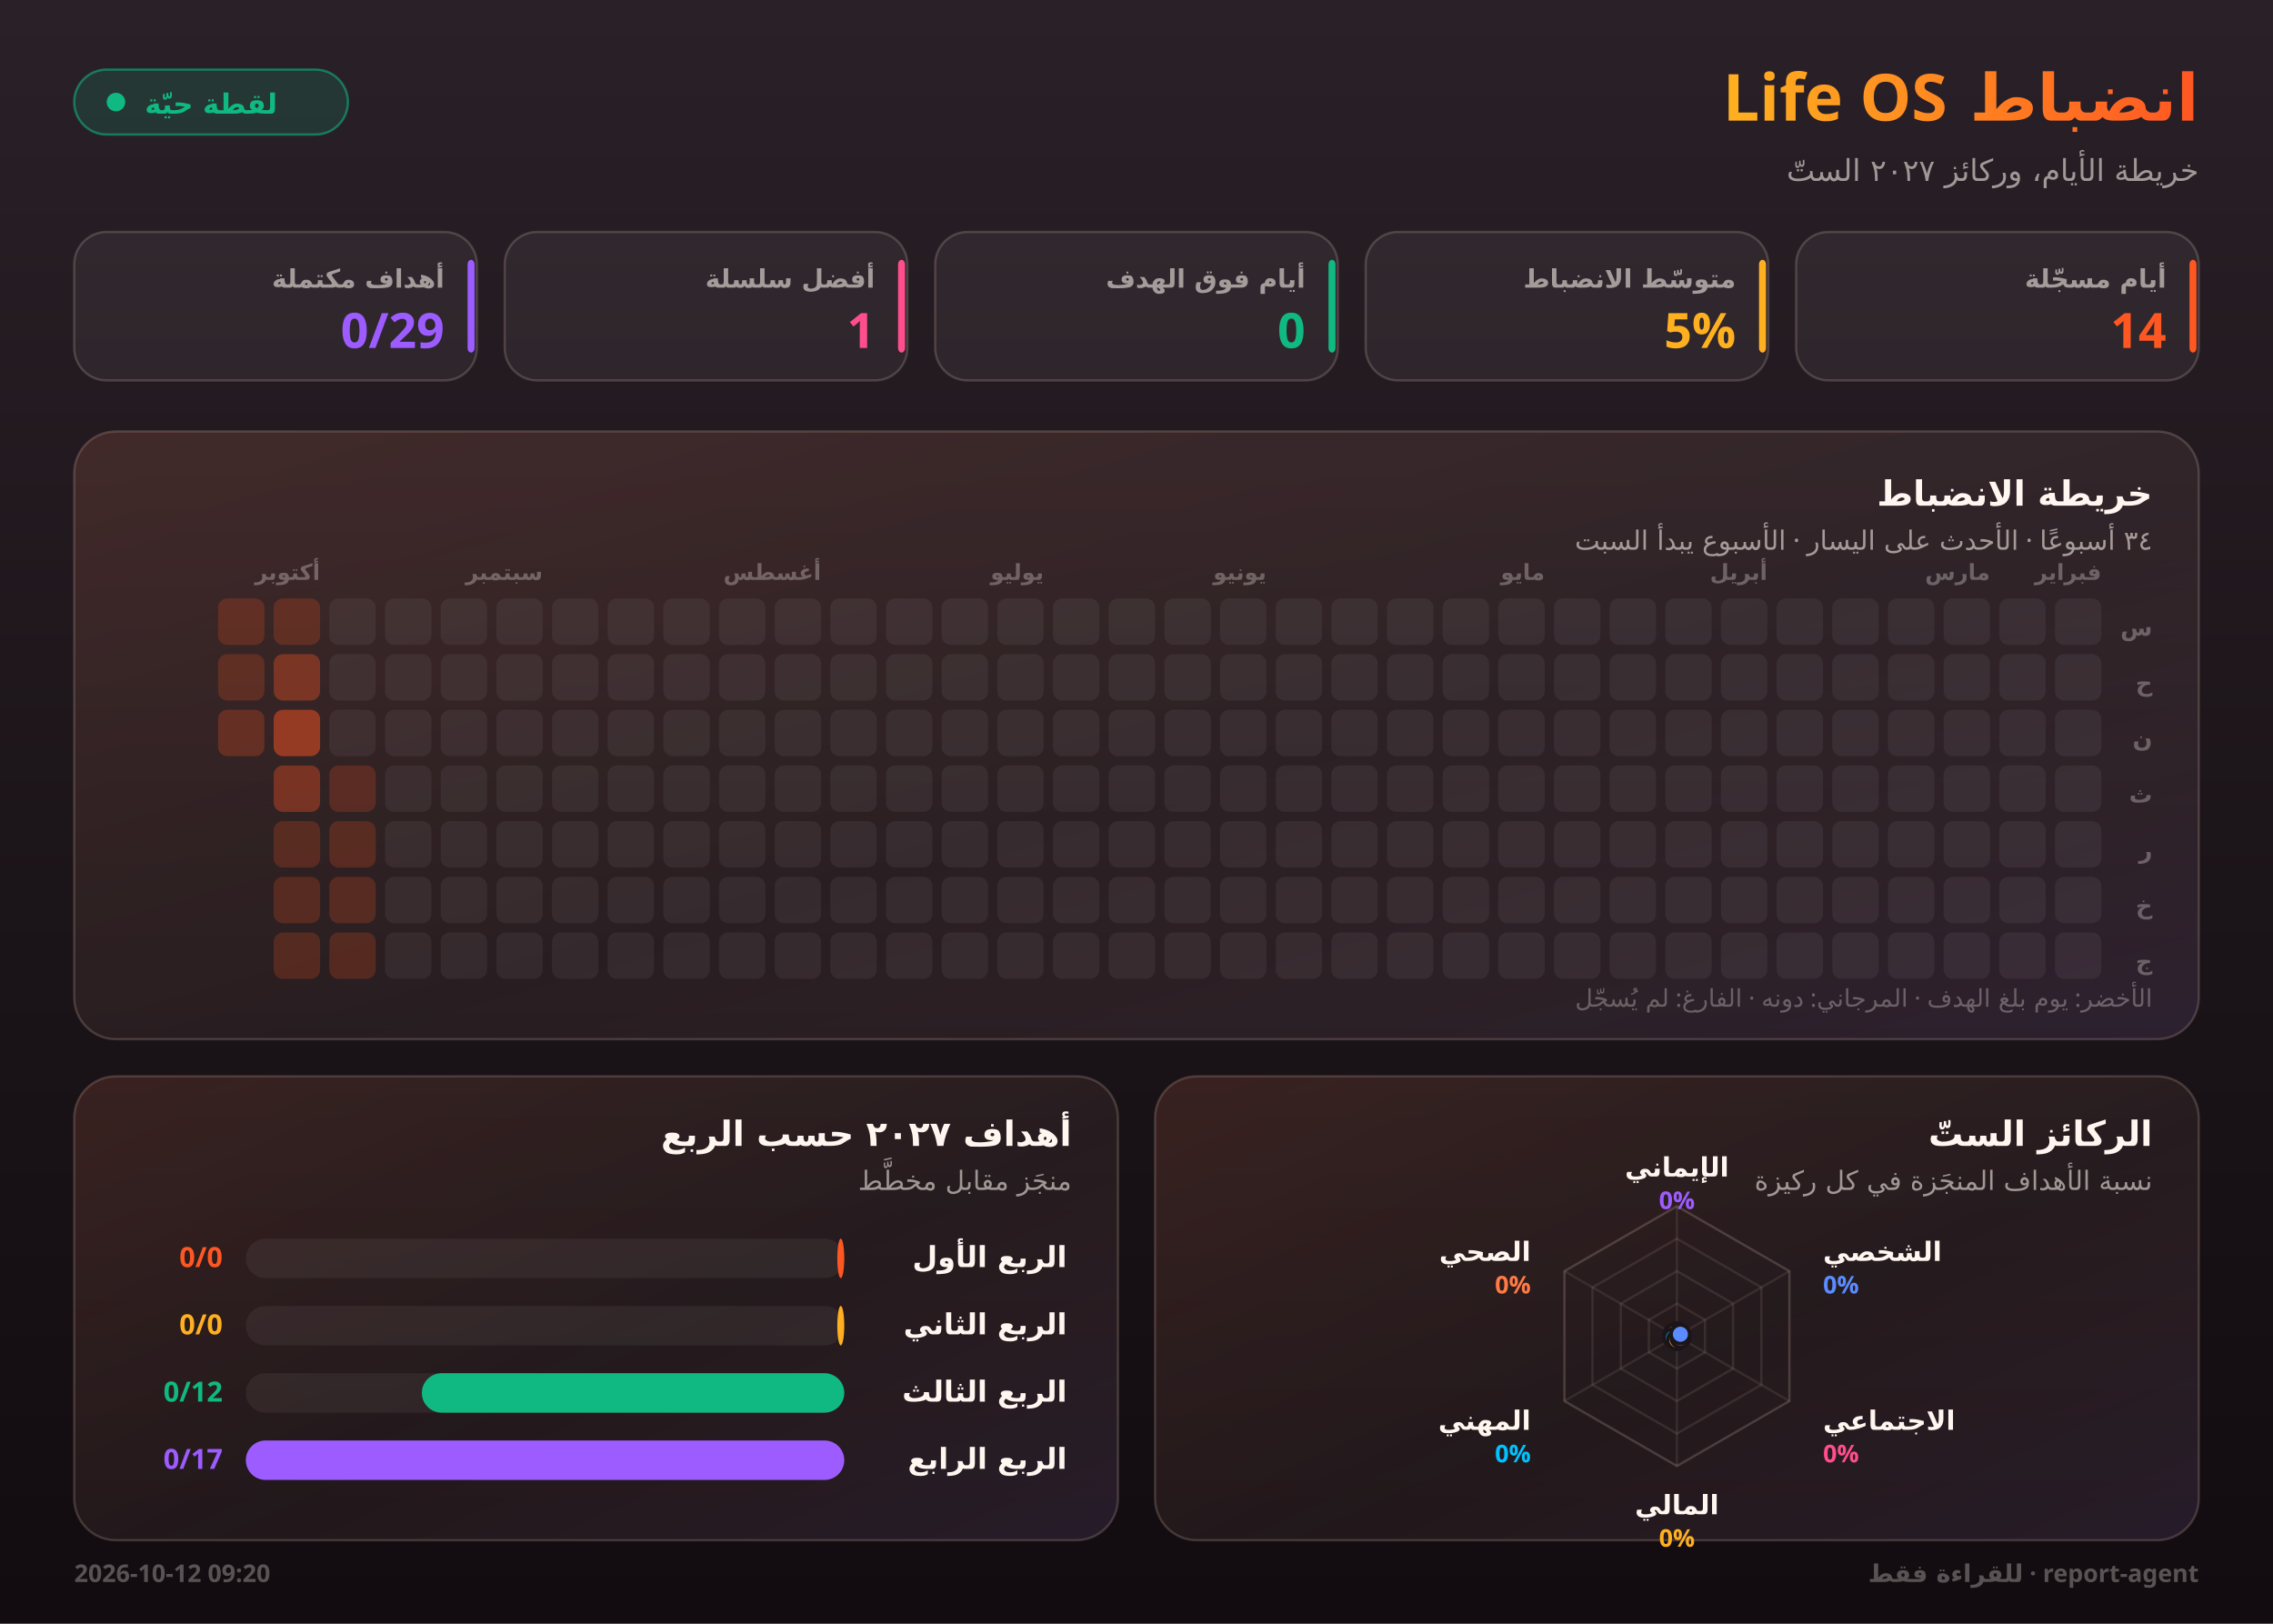
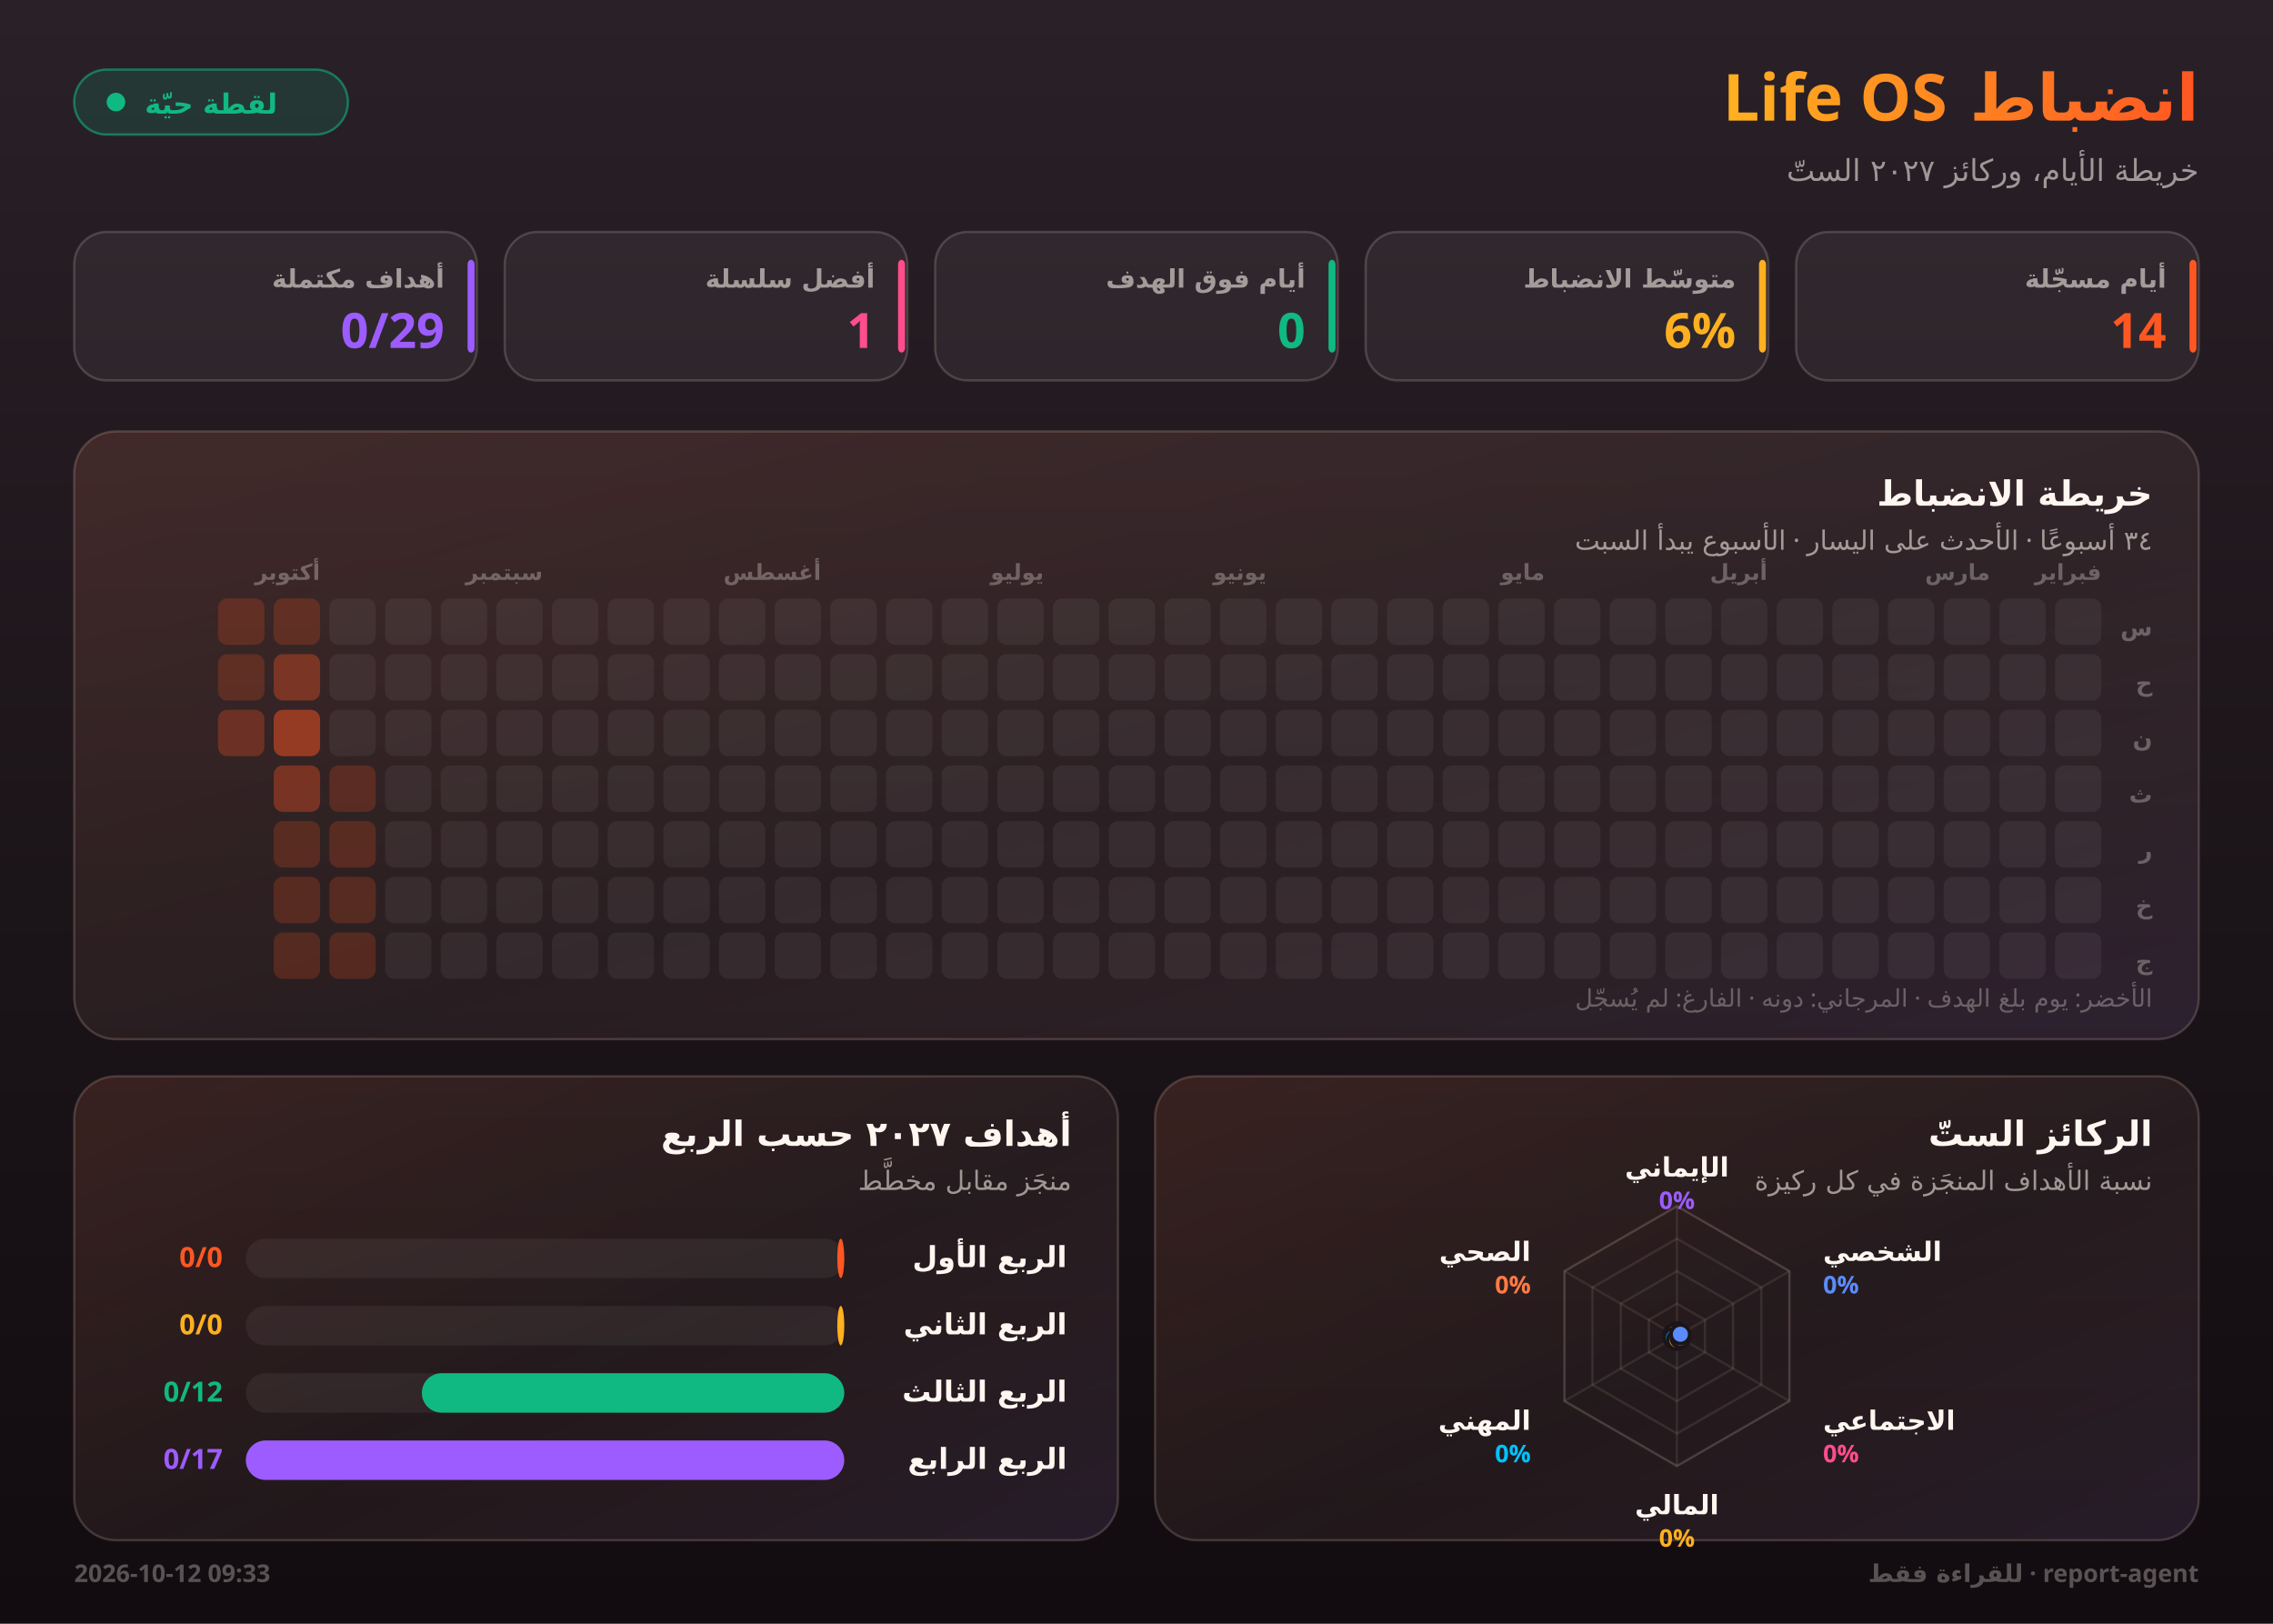
<svg xmlns="http://www.w3.org/2000/svg" width="980" height="700" viewBox="0 0 980 700" font-family="Tajawal, Cairo, 'Segoe UI', system-ui, sans-serif">
  <defs>
    <linearGradient id="sky" x1="0" y1="0" x2="0" y2="1">
      <stop offset="0%" stop-color="#2A2028" />
      <stop offset="55%" stop-color="#1B1418" />
      <stop offset="100%" stop-color="#120C10" />
    </linearGradient>
    <linearGradient id="sheen" x1="0" y1="0" x2="1" y2="1">
      <stop offset="0%" stop-color="#FF5722" stop-opacity="0.10" />
      <stop offset="55%" stop-color="#FF5722" stop-opacity="0.02" />
      <stop offset="100%" stop-color="#9D5CFF" stop-opacity="0.07" />
    </linearGradient>
    <linearGradient id="title" x1="1" y1="0" x2="0" y2="0">
      <stop offset="0%" stop-color="#FF5722" />
      <stop offset="100%" stop-color="#FFB020" />
    </linearGradient>
  </defs>
  <rect width="980" height="700" fill="url(#sky)" />
  <text x="948" y="52" fill="url(#title)" font-size="28" font-weight="800" text-anchor="start" style="direction:rtl;unicode-bidi:isolate">انضباط Life OS</text>
  <text x="948" y="78" fill="rgba(255,246,240,0.56)" font-size="13" font-weight="500" text-anchor="start" style="direction:rtl;unicode-bidi:isolate">خريطة الأيام، وركائز ٢٠٢٧ الستّ</text>
  <rect x="32" y="30" width="118" height="28" rx="14" fill="#10B981" fill-opacity="0.16" stroke="#10B981" stroke-opacity="0.55" />
  <circle cx="50" cy="44" r="4" fill="#10B981" />
  <text x="91" y="49" fill="#10B981" font-size="12" font-weight="700" text-anchor="middle" style="direction:rtl;unicode-bidi:isolate">لقطة حيّة</text>
  <rect x="774.4" y="100" width="173.6" height="64" rx="14" fill="rgba(255,255,255,0.05)" stroke="rgba(255,225,210,0.18)" />
  <rect x="944" y="112" width="3" height="40" rx="2" fill="#FF5722" />
  <text x="934" y="124" fill="rgba(255,246,240,0.56)" font-size="11" font-weight="600" text-anchor="start" style="direction:rtl;unicode-bidi:isolate">أيام مسجّلة</text>
  <text x="934" y="150" fill="#FF5722" font-size="21" font-weight="800" text-anchor="end" style="direction:ltr;unicode-bidi:isolate">14</text>
  <rect x="588.8" y="100" width="173.6" height="64" rx="14" fill="rgba(255,255,255,0.05)" stroke="rgba(255,225,210,0.18)" />
  <rect x="758.4" y="112" width="3" height="40" rx="2" fill="#FFB020" />
  <text x="748.4" y="124" fill="rgba(255,246,240,0.56)" font-size="11" font-weight="600" text-anchor="start" style="direction:rtl;unicode-bidi:isolate">متوسّط الانضباط</text>
-   <text x="748.4" y="150" fill="#FFB020" font-size="21" font-weight="800" text-anchor="end" style="direction:ltr;unicode-bidi:isolate">5%</text>
+   <text x="748.4" y="150" fill="#FFB020" font-size="21" font-weight="800" text-anchor="end" style="direction:ltr;unicode-bidi:isolate">6%</text>
  <rect x="403.2" y="100" width="173.6" height="64" rx="14" fill="rgba(255,255,255,0.05)" stroke="rgba(255,225,210,0.18)" />
  <rect x="572.8" y="112" width="3" height="40" rx="2" fill="#10B981" />
  <text x="562.8" y="124" fill="rgba(255,246,240,0.56)" font-size="11" font-weight="600" text-anchor="start" style="direction:rtl;unicode-bidi:isolate">أيام فوق الهدف</text>
  <text x="562.8" y="150" fill="#10B981" font-size="21" font-weight="800" text-anchor="end" style="direction:ltr;unicode-bidi:isolate">0</text>
  <rect x="217.6" y="100" width="173.6" height="64" rx="14" fill="rgba(255,255,255,0.05)" stroke="rgba(255,225,210,0.18)" />
  <rect x="387.2" y="112" width="3" height="40" rx="2" fill="#FF4D8D" />
  <text x="377.2" y="124" fill="rgba(255,246,240,0.56)" font-size="11" font-weight="600" text-anchor="start" style="direction:rtl;unicode-bidi:isolate">أفضل سلسلة</text>
  <text x="377.2" y="150" fill="#FF4D8D" font-size="21" font-weight="800" text-anchor="end" style="direction:ltr;unicode-bidi:isolate">1</text>
  <rect x="32" y="100" width="173.6" height="64" rx="14" fill="rgba(255,255,255,0.05)" stroke="rgba(255,225,210,0.18)" />
  <rect x="201.6" y="112" width="3" height="40" rx="2" fill="#9D5CFF" />
  <text x="191.6" y="124" fill="rgba(255,246,240,0.56)" font-size="11" font-weight="600" text-anchor="start" style="direction:rtl;unicode-bidi:isolate">أهداف مكتملة</text>
  <text x="191.6" y="150" fill="#9D5CFF" font-size="21" font-weight="800" text-anchor="end" style="direction:ltr;unicode-bidi:isolate">0/29</text>
  <g>
    <rect x="32" y="186" width="916" height="262" rx="18" fill="rgba(255,255,255,0.045)" stroke="rgba(255,225,210,0.18)" />
    <rect x="32" y="186" width="916" height="262" rx="18" fill="url(#sheen)" />
  </g>
  <text x="928" y="218" fill="#FFF6F0" font-size="15" font-weight="700" text-anchor="start" style="direction:rtl;unicode-bidi:isolate">خريطة الانضباط</text>
  <text x="928" y="237" fill="rgba(255,246,240,0.56)" font-size="11.5" font-weight="500" text-anchor="start" style="direction:rtl;unicode-bidi:isolate">٣٤ أسبوعًا · الأحدث على اليسار · الأسبوع يبدأ السبت</text>
  <text x="928" y="274" fill="rgba(255,246,240,0.30)" font-size="10" font-weight="600" text-anchor="start" style="direction:rtl;unicode-bidi:isolate">س</text>
  <text x="928" y="298" fill="rgba(255,246,240,0.30)" font-size="10" font-weight="600" text-anchor="start" style="direction:rtl;unicode-bidi:isolate">ح</text>
  <text x="928" y="322" fill="rgba(255,246,240,0.30)" font-size="10" font-weight="600" text-anchor="start" style="direction:rtl;unicode-bidi:isolate">ن</text>
  <text x="928" y="346" fill="rgba(255,246,240,0.30)" font-size="10" font-weight="600" text-anchor="start" style="direction:rtl;unicode-bidi:isolate">ث</text>
  <text x="928" y="370" fill="rgba(255,246,240,0.30)" font-size="10" font-weight="600" text-anchor="start" style="direction:rtl;unicode-bidi:isolate">ر</text>
  <text x="928" y="394" fill="rgba(255,246,240,0.30)" font-size="10" font-weight="600" text-anchor="start" style="direction:rtl;unicode-bidi:isolate">خ</text>
  <text x="928" y="418" fill="rgba(255,246,240,0.30)" font-size="10" font-weight="600" text-anchor="start" style="direction:rtl;unicode-bidi:isolate">ج</text>
  <text x="906" y="250" fill="rgba(255,246,240,0.30)" font-size="9.5" font-weight="600" text-anchor="start" style="direction:rtl;unicode-bidi:isolate">فبراير</text>
  <rect x="886" y="258" width="20" height="20" rx="4" fill="rgba(255,255,255,0.055)" fill-opacity="1.00" />
  <rect x="886" y="282" width="20" height="20" rx="4" fill="rgba(255,255,255,0.055)" fill-opacity="1.00" />
  <rect x="886" y="306" width="20" height="20" rx="4" fill="rgba(255,255,255,0.055)" fill-opacity="1.00" />
  <rect x="886" y="330" width="20" height="20" rx="4" fill="rgba(255,255,255,0.055)" fill-opacity="1.00" />
  <rect x="886" y="354" width="20" height="20" rx="4" fill="rgba(255,255,255,0.055)" fill-opacity="1.00" />
  <rect x="886" y="378" width="20" height="20" rx="4" fill="rgba(255,255,255,0.055)" fill-opacity="1.00" />
  <rect x="886" y="402" width="20" height="20" rx="4" fill="rgba(255,255,255,0.055)" fill-opacity="1.00" />
  <rect x="862" y="258" width="20" height="20" rx="4" fill="rgba(255,255,255,0.055)" fill-opacity="1.00" />
  <rect x="862" y="282" width="20" height="20" rx="4" fill="rgba(255,255,255,0.055)" fill-opacity="1.00" />
  <rect x="862" y="306" width="20" height="20" rx="4" fill="rgba(255,255,255,0.055)" fill-opacity="1.00" />
  <rect x="862" y="330" width="20" height="20" rx="4" fill="rgba(255,255,255,0.055)" fill-opacity="1.00" />
  <rect x="862" y="354" width="20" height="20" rx="4" fill="rgba(255,255,255,0.055)" fill-opacity="1.00" />
  <rect x="862" y="378" width="20" height="20" rx="4" fill="rgba(255,255,255,0.055)" fill-opacity="1.00" />
  <rect x="862" y="402" width="20" height="20" rx="4" fill="rgba(255,255,255,0.055)" fill-opacity="1.00" />
  <text x="858" y="250" fill="rgba(255,246,240,0.30)" font-size="9.5" font-weight="600" text-anchor="start" style="direction:rtl;unicode-bidi:isolate">مارس</text>
  <rect x="838" y="258" width="20" height="20" rx="4" fill="rgba(255,255,255,0.055)" fill-opacity="1.00" />
  <rect x="838" y="282" width="20" height="20" rx="4" fill="rgba(255,255,255,0.055)" fill-opacity="1.00" />
  <rect x="838" y="306" width="20" height="20" rx="4" fill="rgba(255,255,255,0.055)" fill-opacity="1.00" />
  <rect x="838" y="330" width="20" height="20" rx="4" fill="rgba(255,255,255,0.055)" fill-opacity="1.00" />
  <rect x="838" y="354" width="20" height="20" rx="4" fill="rgba(255,255,255,0.055)" fill-opacity="1.00" />
  <rect x="838" y="378" width="20" height="20" rx="4" fill="rgba(255,255,255,0.055)" fill-opacity="1.00" />
  <rect x="838" y="402" width="20" height="20" rx="4" fill="rgba(255,255,255,0.055)" fill-opacity="1.00" />
  <rect x="814" y="258" width="20" height="20" rx="4" fill="rgba(255,255,255,0.055)" fill-opacity="1.00" />
  <rect x="814" y="282" width="20" height="20" rx="4" fill="rgba(255,255,255,0.055)" fill-opacity="1.00" />
  <rect x="814" y="306" width="20" height="20" rx="4" fill="rgba(255,255,255,0.055)" fill-opacity="1.00" />
  <rect x="814" y="330" width="20" height="20" rx="4" fill="rgba(255,255,255,0.055)" fill-opacity="1.00" />
  <rect x="814" y="354" width="20" height="20" rx="4" fill="rgba(255,255,255,0.055)" fill-opacity="1.00" />
  <rect x="814" y="378" width="20" height="20" rx="4" fill="rgba(255,255,255,0.055)" fill-opacity="1.00" />
  <rect x="814" y="402" width="20" height="20" rx="4" fill="rgba(255,255,255,0.055)" fill-opacity="1.00" />
  <rect x="790" y="258" width="20" height="20" rx="4" fill="rgba(255,255,255,0.055)" fill-opacity="1.00" />
  <rect x="790" y="282" width="20" height="20" rx="4" fill="rgba(255,255,255,0.055)" fill-opacity="1.00" />
  <rect x="790" y="306" width="20" height="20" rx="4" fill="rgba(255,255,255,0.055)" fill-opacity="1.00" />
  <rect x="790" y="330" width="20" height="20" rx="4" fill="rgba(255,255,255,0.055)" fill-opacity="1.00" />
  <rect x="790" y="354" width="20" height="20" rx="4" fill="rgba(255,255,255,0.055)" fill-opacity="1.00" />
  <rect x="790" y="378" width="20" height="20" rx="4" fill="rgba(255,255,255,0.055)" fill-opacity="1.00" />
  <rect x="790" y="402" width="20" height="20" rx="4" fill="rgba(255,255,255,0.055)" fill-opacity="1.00" />
  <rect x="766" y="258" width="20" height="20" rx="4" fill="rgba(255,255,255,0.055)" fill-opacity="1.00" />
  <rect x="766" y="282" width="20" height="20" rx="4" fill="rgba(255,255,255,0.055)" fill-opacity="1.00" />
  <rect x="766" y="306" width="20" height="20" rx="4" fill="rgba(255,255,255,0.055)" fill-opacity="1.00" />
  <rect x="766" y="330" width="20" height="20" rx="4" fill="rgba(255,255,255,0.055)" fill-opacity="1.00" />
  <rect x="766" y="354" width="20" height="20" rx="4" fill="rgba(255,255,255,0.055)" fill-opacity="1.00" />
  <rect x="766" y="378" width="20" height="20" rx="4" fill="rgba(255,255,255,0.055)" fill-opacity="1.00" />
  <rect x="766" y="402" width="20" height="20" rx="4" fill="rgba(255,255,255,0.055)" fill-opacity="1.00" />
  <text x="762" y="250" fill="rgba(255,246,240,0.30)" font-size="9.5" font-weight="600" text-anchor="start" style="direction:rtl;unicode-bidi:isolate">أبريل</text>
  <rect x="742" y="258" width="20" height="20" rx="4" fill="rgba(255,255,255,0.055)" fill-opacity="1.00" />
  <rect x="742" y="282" width="20" height="20" rx="4" fill="rgba(255,255,255,0.055)" fill-opacity="1.00" />
  <rect x="742" y="306" width="20" height="20" rx="4" fill="rgba(255,255,255,0.055)" fill-opacity="1.00" />
  <rect x="742" y="330" width="20" height="20" rx="4" fill="rgba(255,255,255,0.055)" fill-opacity="1.00" />
  <rect x="742" y="354" width="20" height="20" rx="4" fill="rgba(255,255,255,0.055)" fill-opacity="1.00" />
  <rect x="742" y="378" width="20" height="20" rx="4" fill="rgba(255,255,255,0.055)" fill-opacity="1.00" />
  <rect x="742" y="402" width="20" height="20" rx="4" fill="rgba(255,255,255,0.055)" fill-opacity="1.00" />
  <rect x="718" y="258" width="20" height="20" rx="4" fill="rgba(255,255,255,0.055)" fill-opacity="1.00" />
  <rect x="718" y="282" width="20" height="20" rx="4" fill="rgba(255,255,255,0.055)" fill-opacity="1.00" />
  <rect x="718" y="306" width="20" height="20" rx="4" fill="rgba(255,255,255,0.055)" fill-opacity="1.00" />
  <rect x="718" y="330" width="20" height="20" rx="4" fill="rgba(255,255,255,0.055)" fill-opacity="1.00" />
  <rect x="718" y="354" width="20" height="20" rx="4" fill="rgba(255,255,255,0.055)" fill-opacity="1.00" />
  <rect x="718" y="378" width="20" height="20" rx="4" fill="rgba(255,255,255,0.055)" fill-opacity="1.00" />
  <rect x="718" y="402" width="20" height="20" rx="4" fill="rgba(255,255,255,0.055)" fill-opacity="1.00" />
  <rect x="694" y="258" width="20" height="20" rx="4" fill="rgba(255,255,255,0.055)" fill-opacity="1.00" />
  <rect x="694" y="282" width="20" height="20" rx="4" fill="rgba(255,255,255,0.055)" fill-opacity="1.00" />
  <rect x="694" y="306" width="20" height="20" rx="4" fill="rgba(255,255,255,0.055)" fill-opacity="1.00" />
  <rect x="694" y="330" width="20" height="20" rx="4" fill="rgba(255,255,255,0.055)" fill-opacity="1.00" />
  <rect x="694" y="354" width="20" height="20" rx="4" fill="rgba(255,255,255,0.055)" fill-opacity="1.00" />
  <rect x="694" y="378" width="20" height="20" rx="4" fill="rgba(255,255,255,0.055)" fill-opacity="1.00" />
  <rect x="694" y="402" width="20" height="20" rx="4" fill="rgba(255,255,255,0.055)" fill-opacity="1.00" />
  <rect x="670" y="258" width="20" height="20" rx="4" fill="rgba(255,255,255,0.055)" fill-opacity="1.00" />
  <rect x="670" y="282" width="20" height="20" rx="4" fill="rgba(255,255,255,0.055)" fill-opacity="1.00" />
  <rect x="670" y="306" width="20" height="20" rx="4" fill="rgba(255,255,255,0.055)" fill-opacity="1.00" />
  <rect x="670" y="330" width="20" height="20" rx="4" fill="rgba(255,255,255,0.055)" fill-opacity="1.00" />
  <rect x="670" y="354" width="20" height="20" rx="4" fill="rgba(255,255,255,0.055)" fill-opacity="1.00" />
  <rect x="670" y="378" width="20" height="20" rx="4" fill="rgba(255,255,255,0.055)" fill-opacity="1.00" />
  <rect x="670" y="402" width="20" height="20" rx="4" fill="rgba(255,255,255,0.055)" fill-opacity="1.00" />
  <text x="666" y="250" fill="rgba(255,246,240,0.30)" font-size="9.5" font-weight="600" text-anchor="start" style="direction:rtl;unicode-bidi:isolate">مايو</text>
  <rect x="646" y="258" width="20" height="20" rx="4" fill="rgba(255,255,255,0.055)" fill-opacity="1.00" />
  <rect x="646" y="282" width="20" height="20" rx="4" fill="rgba(255,255,255,0.055)" fill-opacity="1.00" />
  <rect x="646" y="306" width="20" height="20" rx="4" fill="rgba(255,255,255,0.055)" fill-opacity="1.00" />
  <rect x="646" y="330" width="20" height="20" rx="4" fill="rgba(255,255,255,0.055)" fill-opacity="1.00" />
  <rect x="646" y="354" width="20" height="20" rx="4" fill="rgba(255,255,255,0.055)" fill-opacity="1.00" />
  <rect x="646" y="378" width="20" height="20" rx="4" fill="rgba(255,255,255,0.055)" fill-opacity="1.00" />
  <rect x="646" y="402" width="20" height="20" rx="4" fill="rgba(255,255,255,0.055)" fill-opacity="1.00" />
  <rect x="622" y="258" width="20" height="20" rx="4" fill="rgba(255,255,255,0.055)" fill-opacity="1.00" />
  <rect x="622" y="282" width="20" height="20" rx="4" fill="rgba(255,255,255,0.055)" fill-opacity="1.00" />
  <rect x="622" y="306" width="20" height="20" rx="4" fill="rgba(255,255,255,0.055)" fill-opacity="1.00" />
  <rect x="622" y="330" width="20" height="20" rx="4" fill="rgba(255,255,255,0.055)" fill-opacity="1.00" />
  <rect x="622" y="354" width="20" height="20" rx="4" fill="rgba(255,255,255,0.055)" fill-opacity="1.00" />
  <rect x="622" y="378" width="20" height="20" rx="4" fill="rgba(255,255,255,0.055)" fill-opacity="1.00" />
  <rect x="622" y="402" width="20" height="20" rx="4" fill="rgba(255,255,255,0.055)" fill-opacity="1.00" />
  <rect x="598" y="258" width="20" height="20" rx="4" fill="rgba(255,255,255,0.055)" fill-opacity="1.00" />
  <rect x="598" y="282" width="20" height="20" rx="4" fill="rgba(255,255,255,0.055)" fill-opacity="1.00" />
  <rect x="598" y="306" width="20" height="20" rx="4" fill="rgba(255,255,255,0.055)" fill-opacity="1.00" />
  <rect x="598" y="330" width="20" height="20" rx="4" fill="rgba(255,255,255,0.055)" fill-opacity="1.00" />
  <rect x="598" y="354" width="20" height="20" rx="4" fill="rgba(255,255,255,0.055)" fill-opacity="1.00" />
  <rect x="598" y="378" width="20" height="20" rx="4" fill="rgba(255,255,255,0.055)" fill-opacity="1.00" />
  <rect x="598" y="402" width="20" height="20" rx="4" fill="rgba(255,255,255,0.055)" fill-opacity="1.00" />
  <rect x="574" y="258" width="20" height="20" rx="4" fill="rgba(255,255,255,0.055)" fill-opacity="1.00" />
  <rect x="574" y="282" width="20" height="20" rx="4" fill="rgba(255,255,255,0.055)" fill-opacity="1.00" />
  <rect x="574" y="306" width="20" height="20" rx="4" fill="rgba(255,255,255,0.055)" fill-opacity="1.00" />
  <rect x="574" y="330" width="20" height="20" rx="4" fill="rgba(255,255,255,0.055)" fill-opacity="1.00" />
  <rect x="574" y="354" width="20" height="20" rx="4" fill="rgba(255,255,255,0.055)" fill-opacity="1.00" />
  <rect x="574" y="378" width="20" height="20" rx="4" fill="rgba(255,255,255,0.055)" fill-opacity="1.00" />
  <rect x="574" y="402" width="20" height="20" rx="4" fill="rgba(255,255,255,0.055)" fill-opacity="1.00" />
  <rect x="550" y="258" width="20" height="20" rx="4" fill="rgba(255,255,255,0.055)" fill-opacity="1.00" />
  <rect x="550" y="282" width="20" height="20" rx="4" fill="rgba(255,255,255,0.055)" fill-opacity="1.00" />
  <rect x="550" y="306" width="20" height="20" rx="4" fill="rgba(255,255,255,0.055)" fill-opacity="1.00" />
  <rect x="550" y="330" width="20" height="20" rx="4" fill="rgba(255,255,255,0.055)" fill-opacity="1.00" />
  <rect x="550" y="354" width="20" height="20" rx="4" fill="rgba(255,255,255,0.055)" fill-opacity="1.00" />
  <rect x="550" y="378" width="20" height="20" rx="4" fill="rgba(255,255,255,0.055)" fill-opacity="1.00" />
  <rect x="550" y="402" width="20" height="20" rx="4" fill="rgba(255,255,255,0.055)" fill-opacity="1.00" />
  <text x="546" y="250" fill="rgba(255,246,240,0.30)" font-size="9.5" font-weight="600" text-anchor="start" style="direction:rtl;unicode-bidi:isolate">يونيو</text>
  <rect x="526" y="258" width="20" height="20" rx="4" fill="rgba(255,255,255,0.055)" fill-opacity="1.00" />
  <rect x="526" y="282" width="20" height="20" rx="4" fill="rgba(255,255,255,0.055)" fill-opacity="1.00" />
  <rect x="526" y="306" width="20" height="20" rx="4" fill="rgba(255,255,255,0.055)" fill-opacity="1.00" />
  <rect x="526" y="330" width="20" height="20" rx="4" fill="rgba(255,255,255,0.055)" fill-opacity="1.00" />
  <rect x="526" y="354" width="20" height="20" rx="4" fill="rgba(255,255,255,0.055)" fill-opacity="1.00" />
  <rect x="526" y="378" width="20" height="20" rx="4" fill="rgba(255,255,255,0.055)" fill-opacity="1.00" />
  <rect x="526" y="402" width="20" height="20" rx="4" fill="rgba(255,255,255,0.055)" fill-opacity="1.00" />
  <rect x="502" y="258" width="20" height="20" rx="4" fill="rgba(255,255,255,0.055)" fill-opacity="1.00" />
  <rect x="502" y="282" width="20" height="20" rx="4" fill="rgba(255,255,255,0.055)" fill-opacity="1.00" />
  <rect x="502" y="306" width="20" height="20" rx="4" fill="rgba(255,255,255,0.055)" fill-opacity="1.00" />
  <rect x="502" y="330" width="20" height="20" rx="4" fill="rgba(255,255,255,0.055)" fill-opacity="1.00" />
  <rect x="502" y="354" width="20" height="20" rx="4" fill="rgba(255,255,255,0.055)" fill-opacity="1.00" />
  <rect x="502" y="378" width="20" height="20" rx="4" fill="rgba(255,255,255,0.055)" fill-opacity="1.00" />
  <rect x="502" y="402" width="20" height="20" rx="4" fill="rgba(255,255,255,0.055)" fill-opacity="1.00" />
  <rect x="478" y="258" width="20" height="20" rx="4" fill="rgba(255,255,255,0.055)" fill-opacity="1.00" />
  <rect x="478" y="282" width="20" height="20" rx="4" fill="rgba(255,255,255,0.055)" fill-opacity="1.00" />
  <rect x="478" y="306" width="20" height="20" rx="4" fill="rgba(255,255,255,0.055)" fill-opacity="1.00" />
  <rect x="478" y="330" width="20" height="20" rx="4" fill="rgba(255,255,255,0.055)" fill-opacity="1.00" />
  <rect x="478" y="354" width="20" height="20" rx="4" fill="rgba(255,255,255,0.055)" fill-opacity="1.00" />
  <rect x="478" y="378" width="20" height="20" rx="4" fill="rgba(255,255,255,0.055)" fill-opacity="1.00" />
  <rect x="478" y="402" width="20" height="20" rx="4" fill="rgba(255,255,255,0.055)" fill-opacity="1.00" />
  <rect x="454" y="258" width="20" height="20" rx="4" fill="rgba(255,255,255,0.055)" fill-opacity="1.00" />
  <rect x="454" y="282" width="20" height="20" rx="4" fill="rgba(255,255,255,0.055)" fill-opacity="1.00" />
  <rect x="454" y="306" width="20" height="20" rx="4" fill="rgba(255,255,255,0.055)" fill-opacity="1.00" />
  <rect x="454" y="330" width="20" height="20" rx="4" fill="rgba(255,255,255,0.055)" fill-opacity="1.00" />
  <rect x="454" y="354" width="20" height="20" rx="4" fill="rgba(255,255,255,0.055)" fill-opacity="1.00" />
  <rect x="454" y="378" width="20" height="20" rx="4" fill="rgba(255,255,255,0.055)" fill-opacity="1.00" />
  <rect x="454" y="402" width="20" height="20" rx="4" fill="rgba(255,255,255,0.055)" fill-opacity="1.00" />
  <text x="450" y="250" fill="rgba(255,246,240,0.30)" font-size="9.5" font-weight="600" text-anchor="start" style="direction:rtl;unicode-bidi:isolate">يوليو</text>
  <rect x="430" y="258" width="20" height="20" rx="4" fill="rgba(255,255,255,0.055)" fill-opacity="1.00" />
  <rect x="430" y="282" width="20" height="20" rx="4" fill="rgba(255,255,255,0.055)" fill-opacity="1.00" />
  <rect x="430" y="306" width="20" height="20" rx="4" fill="rgba(255,255,255,0.055)" fill-opacity="1.00" />
  <rect x="430" y="330" width="20" height="20" rx="4" fill="rgba(255,255,255,0.055)" fill-opacity="1.00" />
  <rect x="430" y="354" width="20" height="20" rx="4" fill="rgba(255,255,255,0.055)" fill-opacity="1.00" />
  <rect x="430" y="378" width="20" height="20" rx="4" fill="rgba(255,255,255,0.055)" fill-opacity="1.00" />
  <rect x="430" y="402" width="20" height="20" rx="4" fill="rgba(255,255,255,0.055)" fill-opacity="1.00" />
  <rect x="406" y="258" width="20" height="20" rx="4" fill="rgba(255,255,255,0.055)" fill-opacity="1.00" />
  <rect x="406" y="282" width="20" height="20" rx="4" fill="rgba(255,255,255,0.055)" fill-opacity="1.00" />
  <rect x="406" y="306" width="20" height="20" rx="4" fill="rgba(255,255,255,0.055)" fill-opacity="1.00" />
  <rect x="406" y="330" width="20" height="20" rx="4" fill="rgba(255,255,255,0.055)" fill-opacity="1.00" />
  <rect x="406" y="354" width="20" height="20" rx="4" fill="rgba(255,255,255,0.055)" fill-opacity="1.00" />
  <rect x="406" y="378" width="20" height="20" rx="4" fill="rgba(255,255,255,0.055)" fill-opacity="1.00" />
  <rect x="406" y="402" width="20" height="20" rx="4" fill="rgba(255,255,255,0.055)" fill-opacity="1.00" />
  <rect x="382" y="258" width="20" height="20" rx="4" fill="rgba(255,255,255,0.055)" fill-opacity="1.00" />
  <rect x="382" y="282" width="20" height="20" rx="4" fill="rgba(255,255,255,0.055)" fill-opacity="1.00" />
  <rect x="382" y="306" width="20" height="20" rx="4" fill="rgba(255,255,255,0.055)" fill-opacity="1.00" />
  <rect x="382" y="330" width="20" height="20" rx="4" fill="rgba(255,255,255,0.055)" fill-opacity="1.00" />
  <rect x="382" y="354" width="20" height="20" rx="4" fill="rgba(255,255,255,0.055)" fill-opacity="1.00" />
  <rect x="382" y="378" width="20" height="20" rx="4" fill="rgba(255,255,255,0.055)" fill-opacity="1.00" />
  <rect x="382" y="402" width="20" height="20" rx="4" fill="rgba(255,255,255,0.055)" fill-opacity="1.00" />
  <rect x="358" y="258" width="20" height="20" rx="4" fill="rgba(255,255,255,0.055)" fill-opacity="1.00" />
  <rect x="358" y="282" width="20" height="20" rx="4" fill="rgba(255,255,255,0.055)" fill-opacity="1.00" />
  <rect x="358" y="306" width="20" height="20" rx="4" fill="rgba(255,255,255,0.055)" fill-opacity="1.00" />
  <rect x="358" y="330" width="20" height="20" rx="4" fill="rgba(255,255,255,0.055)" fill-opacity="1.00" />
  <rect x="358" y="354" width="20" height="20" rx="4" fill="rgba(255,255,255,0.055)" fill-opacity="1.00" />
  <rect x="358" y="378" width="20" height="20" rx="4" fill="rgba(255,255,255,0.055)" fill-opacity="1.00" />
  <rect x="358" y="402" width="20" height="20" rx="4" fill="rgba(255,255,255,0.055)" fill-opacity="1.00" />
  <text x="354" y="250" fill="rgba(255,246,240,0.30)" font-size="9.5" font-weight="600" text-anchor="start" style="direction:rtl;unicode-bidi:isolate">أغسطس</text>
  <rect x="334" y="258" width="20" height="20" rx="4" fill="rgba(255,255,255,0.055)" fill-opacity="1.00" />
  <rect x="334" y="282" width="20" height="20" rx="4" fill="rgba(255,255,255,0.055)" fill-opacity="1.00" />
  <rect x="334" y="306" width="20" height="20" rx="4" fill="rgba(255,255,255,0.055)" fill-opacity="1.00" />
  <rect x="334" y="330" width="20" height="20" rx="4" fill="rgba(255,255,255,0.055)" fill-opacity="1.00" />
  <rect x="334" y="354" width="20" height="20" rx="4" fill="rgba(255,255,255,0.055)" fill-opacity="1.00" />
  <rect x="334" y="378" width="20" height="20" rx="4" fill="rgba(255,255,255,0.055)" fill-opacity="1.00" />
  <rect x="334" y="402" width="20" height="20" rx="4" fill="rgba(255,255,255,0.055)" fill-opacity="1.00" />
  <rect x="310" y="258" width="20" height="20" rx="4" fill="rgba(255,255,255,0.055)" fill-opacity="1.00" />
  <rect x="310" y="282" width="20" height="20" rx="4" fill="rgba(255,255,255,0.055)" fill-opacity="1.00" />
  <rect x="310" y="306" width="20" height="20" rx="4" fill="rgba(255,255,255,0.055)" fill-opacity="1.00" />
  <rect x="310" y="330" width="20" height="20" rx="4" fill="rgba(255,255,255,0.055)" fill-opacity="1.00" />
  <rect x="310" y="354" width="20" height="20" rx="4" fill="rgba(255,255,255,0.055)" fill-opacity="1.00" />
  <rect x="310" y="378" width="20" height="20" rx="4" fill="rgba(255,255,255,0.055)" fill-opacity="1.00" />
  <rect x="310" y="402" width="20" height="20" rx="4" fill="rgba(255,255,255,0.055)" fill-opacity="1.00" />
  <rect x="286" y="258" width="20" height="20" rx="4" fill="rgba(255,255,255,0.055)" fill-opacity="1.00" />
  <rect x="286" y="282" width="20" height="20" rx="4" fill="rgba(255,255,255,0.055)" fill-opacity="1.00" />
  <rect x="286" y="306" width="20" height="20" rx="4" fill="rgba(255,255,255,0.055)" fill-opacity="1.00" />
  <rect x="286" y="330" width="20" height="20" rx="4" fill="rgba(255,255,255,0.055)" fill-opacity="1.00" />
  <rect x="286" y="354" width="20" height="20" rx="4" fill="rgba(255,255,255,0.055)" fill-opacity="1.00" />
  <rect x="286" y="378" width="20" height="20" rx="4" fill="rgba(255,255,255,0.055)" fill-opacity="1.00" />
  <rect x="286" y="402" width="20" height="20" rx="4" fill="rgba(255,255,255,0.055)" fill-opacity="1.00" />
  <rect x="262" y="258" width="20" height="20" rx="4" fill="rgba(255,255,255,0.055)" fill-opacity="1.00" />
  <rect x="262" y="282" width="20" height="20" rx="4" fill="rgba(255,255,255,0.055)" fill-opacity="1.00" />
  <rect x="262" y="306" width="20" height="20" rx="4" fill="rgba(255,255,255,0.055)" fill-opacity="1.00" />
  <rect x="262" y="330" width="20" height="20" rx="4" fill="rgba(255,255,255,0.055)" fill-opacity="1.00" />
  <rect x="262" y="354" width="20" height="20" rx="4" fill="rgba(255,255,255,0.055)" fill-opacity="1.00" />
  <rect x="262" y="378" width="20" height="20" rx="4" fill="rgba(255,255,255,0.055)" fill-opacity="1.00" />
  <rect x="262" y="402" width="20" height="20" rx="4" fill="rgba(255,255,255,0.055)" fill-opacity="1.00" />
  <rect x="238" y="258" width="20" height="20" rx="4" fill="rgba(255,255,255,0.055)" fill-opacity="1.00" />
  <rect x="238" y="282" width="20" height="20" rx="4" fill="rgba(255,255,255,0.055)" fill-opacity="1.00" />
  <rect x="238" y="306" width="20" height="20" rx="4" fill="rgba(255,255,255,0.055)" fill-opacity="1.00" />
  <rect x="238" y="330" width="20" height="20" rx="4" fill="rgba(255,255,255,0.055)" fill-opacity="1.00" />
  <rect x="238" y="354" width="20" height="20" rx="4" fill="rgba(255,255,255,0.055)" fill-opacity="1.00" />
  <rect x="238" y="378" width="20" height="20" rx="4" fill="rgba(255,255,255,0.055)" fill-opacity="1.00" />
  <rect x="238" y="402" width="20" height="20" rx="4" fill="rgba(255,255,255,0.055)" fill-opacity="1.00" />
  <text x="234" y="250" fill="rgba(255,246,240,0.30)" font-size="9.5" font-weight="600" text-anchor="start" style="direction:rtl;unicode-bidi:isolate">سبتمبر</text>
  <rect x="214" y="258" width="20" height="20" rx="4" fill="rgba(255,255,255,0.055)" fill-opacity="1.00" />
  <rect x="214" y="282" width="20" height="20" rx="4" fill="rgba(255,255,255,0.055)" fill-opacity="1.00" />
  <rect x="214" y="306" width="20" height="20" rx="4" fill="rgba(255,255,255,0.055)" fill-opacity="1.00" />
  <rect x="214" y="330" width="20" height="20" rx="4" fill="rgba(255,255,255,0.055)" fill-opacity="1.00" />
  <rect x="214" y="354" width="20" height="20" rx="4" fill="rgba(255,255,255,0.055)" fill-opacity="1.00" />
  <rect x="214" y="378" width="20" height="20" rx="4" fill="rgba(255,255,255,0.055)" fill-opacity="1.00" />
  <rect x="214" y="402" width="20" height="20" rx="4" fill="rgba(255,255,255,0.055)" fill-opacity="1.00" />
  <rect x="190" y="258" width="20" height="20" rx="4" fill="rgba(255,255,255,0.055)" fill-opacity="1.00" />
  <rect x="190" y="282" width="20" height="20" rx="4" fill="rgba(255,255,255,0.055)" fill-opacity="1.00" />
  <rect x="190" y="306" width="20" height="20" rx="4" fill="rgba(255,255,255,0.055)" fill-opacity="1.00" />
  <rect x="190" y="330" width="20" height="20" rx="4" fill="rgba(255,255,255,0.055)" fill-opacity="1.00" />
  <rect x="190" y="354" width="20" height="20" rx="4" fill="rgba(255,255,255,0.055)" fill-opacity="1.00" />
  <rect x="190" y="378" width="20" height="20" rx="4" fill="rgba(255,255,255,0.055)" fill-opacity="1.00" />
  <rect x="190" y="402" width="20" height="20" rx="4" fill="rgba(255,255,255,0.055)" fill-opacity="1.00" />
  <rect x="166" y="258" width="20" height="20" rx="4" fill="rgba(255,255,255,0.055)" fill-opacity="1.00" />
  <rect x="166" y="282" width="20" height="20" rx="4" fill="rgba(255,255,255,0.055)" fill-opacity="1.00" />
  <rect x="166" y="306" width="20" height="20" rx="4" fill="rgba(255,255,255,0.055)" fill-opacity="1.00" />
  <rect x="166" y="330" width="20" height="20" rx="4" fill="rgba(255,255,255,0.055)" fill-opacity="1.00" />
  <rect x="166" y="354" width="20" height="20" rx="4" fill="rgba(255,255,255,0.055)" fill-opacity="1.00" />
  <rect x="166" y="378" width="20" height="20" rx="4" fill="rgba(255,255,255,0.055)" fill-opacity="1.00" />
  <rect x="166" y="402" width="20" height="20" rx="4" fill="rgba(255,255,255,0.055)" fill-opacity="1.00" />
  <rect x="142" y="258" width="20" height="20" rx="4" fill="rgba(255,255,255,0.055)" fill-opacity="1.00" />
  <rect x="142" y="282" width="20" height="20" rx="4" fill="rgba(255,255,255,0.055)" fill-opacity="1.00" />
  <rect x="142" y="306" width="20" height="20" rx="4" fill="rgba(255,255,255,0.055)" fill-opacity="1.00" />
  <rect x="142" y="330" width="20" height="20" rx="4" fill="#FF5722" fill-opacity="0.20" />
  <rect x="142" y="354" width="20" height="20" rx="4" fill="#FF5722" fill-opacity="0.20" />
  <rect x="142" y="378" width="20" height="20" rx="4" fill="#FF5722" fill-opacity="0.20" />
  <rect x="142" y="402" width="20" height="20" rx="4" fill="#FF5722" fill-opacity="0.20" />
  <text x="138" y="250" fill="rgba(255,246,240,0.30)" font-size="9.5" font-weight="600" text-anchor="start" style="direction:rtl;unicode-bidi:isolate">أكتوبر</text>
  <rect x="118" y="258" width="20" height="20" rx="4" fill="#FF5722" fill-opacity="0.20" />
  <rect x="118" y="282" width="20" height="20" rx="4" fill="#FF5722" fill-opacity="0.34" />
  <rect x="118" y="306" width="20" height="20" rx="4" fill="#FF5722" fill-opacity="0.48" />
  <rect x="118" y="330" width="20" height="20" rx="4" fill="#FF5722" fill-opacity="0.34" />
  <rect x="118" y="354" width="20" height="20" rx="4" fill="#FF5722" fill-opacity="0.20" />
  <rect x="118" y="378" width="20" height="20" rx="4" fill="#FF5722" fill-opacity="0.20" />
  <rect x="118" y="402" width="20" height="20" rx="4" fill="#FF5722" fill-opacity="0.20" />
  <rect x="94" y="258" width="20" height="20" rx="4" fill="#FF5722" fill-opacity="0.20" />
  <rect x="94" y="282" width="20" height="20" rx="4" fill="#FF5722" fill-opacity="0.20" />
-   <rect x="94" y="306" width="20" height="20" rx="4" fill="#FF5722" fill-opacity="0.24" />
+   <rect x="94" y="306" width="20" height="20" rx="4" fill="#FF5722" fill-opacity="0.27" />
  <text x="928" y="434" fill="rgba(255,246,240,0.30)" font-size="10.5" font-weight="500" text-anchor="start" style="direction:rtl;unicode-bidi:isolate">الأخضر: يوم بلغ الهدف · المرجاني: دونه · الفارغ: لم يُسجّل</text>
  <g>
    <rect x="32" y="464" width="450" height="200" rx="18" fill="rgba(255,255,255,0.045)" stroke="rgba(255,225,210,0.18)" />
    <rect x="32" y="464" width="450" height="200" rx="18" fill="url(#sheen)" />
  </g>
  <text x="462" y="494" fill="#FFF6F0" font-size="15" font-weight="700" text-anchor="start" style="direction:rtl;unicode-bidi:isolate">أهداف ٢٠٢٧ حسب الربع</text>
  <text x="462" y="513" fill="rgba(255,246,240,0.56)" font-size="11.5" font-weight="500" text-anchor="start" style="direction:rtl;unicode-bidi:isolate">منجَز مقابل مخطَّط</text>
  <text x="460" y="546.24" fill="#FFF6F0" font-size="12.5" font-weight="600" text-anchor="start" style="direction:rtl;unicode-bidi:isolate">الربع الأول</text>
  <rect x="106" y="534" width="258" height="17" rx="8.5" fill="rgba(255,255,255,0.055)" />
  <rect x="361" y="534" width="3" height="17" rx="8.5" fill="#FF5722" />
  <text x="96" y="546.24" fill="#FF5722" font-size="12" font-weight="700" text-anchor="end" style="direction:ltr;unicode-bidi:isolate">0/0</text>
  <text x="460" y="575.24" fill="#FFF6F0" font-size="12.5" font-weight="600" text-anchor="start" style="direction:rtl;unicode-bidi:isolate">الربع الثاني</text>
  <rect x="106" y="563" width="258" height="17" rx="8.5" fill="rgba(255,255,255,0.055)" />
  <rect x="361" y="563" width="3" height="17" rx="8.5" fill="#FFB020" />
  <text x="96" y="575.24" fill="#FFB020" font-size="12" font-weight="700" text-anchor="end" style="direction:ltr;unicode-bidi:isolate">0/0</text>
  <text x="460" y="604.24" fill="#FFF6F0" font-size="12.5" font-weight="600" text-anchor="start" style="direction:rtl;unicode-bidi:isolate">الربع الثالث</text>
  <rect x="106" y="592" width="258" height="17" rx="8.5" fill="rgba(255,255,255,0.055)" />
  <rect x="181.882" y="592" width="182.118" height="17" rx="8.5" fill="#10B981" />
  <text x="96" y="604.24" fill="#10B981" font-size="12" font-weight="700" text-anchor="end" style="direction:ltr;unicode-bidi:isolate">0/12</text>
  <text x="460" y="633.24" fill="#FFF6F0" font-size="12.5" font-weight="600" text-anchor="start" style="direction:rtl;unicode-bidi:isolate">الربع الرابع</text>
  <rect x="106" y="621" width="258" height="17" rx="8.5" fill="rgba(255,255,255,0.055)" />
  <rect x="106" y="621" width="258" height="17" rx="8.5" fill="#9D5CFF" />
  <text x="96" y="633.24" fill="#9D5CFF" font-size="12" font-weight="700" text-anchor="end" style="direction:ltr;unicode-bidi:isolate">0/17</text>
  <g>
    <rect x="498" y="464" width="450" height="200" rx="18" fill="rgba(255,255,255,0.045)" stroke="rgba(255,225,210,0.18)" />
    <rect x="498" y="464" width="450" height="200" rx="18" fill="url(#sheen)" />
  </g>
  <text x="928" y="494" fill="#FFF6F0" font-size="15" font-weight="700" text-anchor="start" style="direction:rtl;unicode-bidi:isolate">الركائز الستّ</text>
  <text x="928" y="513" fill="rgba(255,246,240,0.56)" font-size="11.5" font-weight="500" text-anchor="start" style="direction:rtl;unicode-bidi:isolate">نسبة الأهداف المنجَزة في كل ركيزة</text>
  <polygon points="723.0,562.0 710.9,569.0 710.9,583.0 723.0,590.0 735.1,583.0 735.1,569.0" fill="none" stroke="rgba(255,225,210,0.18)" stroke-opacity="0.55" />
  <polygon points="723.0,548.0 698.8,562.0 698.8,590.0 723.0,604.0 747.2,590.0 747.2,562.0" fill="none" stroke="rgba(255,225,210,0.18)" stroke-opacity="0.55" />
  <polygon points="723.0,534.0 686.6,555.0 686.6,597.0 723.0,618.0 759.4,597.0 759.4,555.0" fill="none" stroke="rgba(255,225,210,0.18)" stroke-opacity="0.55" />
  <polygon points="723.0,520.0 674.5,548.0 674.5,604.0 723.0,632.0 771.5,604.0 771.5,548.0" fill="none" stroke="rgba(255,225,210,0.18)" stroke-opacity="1" />
  <line x1="723" y1="576" x2="723.0" y2="520.0" stroke="rgba(255,225,210,0.18)" stroke-opacity="0.5" />
  <line x1="723" y1="576" x2="674.5" y2="548.0" stroke="rgba(255,225,210,0.18)" stroke-opacity="0.5" />
  <line x1="723" y1="576" x2="674.5" y2="604.0" stroke="rgba(255,225,210,0.18)" stroke-opacity="0.5" />
  <line x1="723" y1="576" x2="723.0" y2="632.0" stroke="rgba(255,225,210,0.18)" stroke-opacity="0.5" />
  <line x1="723" y1="576" x2="771.5" y2="604.0" stroke="rgba(255,225,210,0.18)" stroke-opacity="0.5" />
  <line x1="723" y1="576" x2="771.5" y2="548.0" stroke="rgba(255,225,210,0.18)" stroke-opacity="0.5" />
  <polygon points="723.0,574.3 721.5,575.2 721.5,576.8 723.0,577.7 724.5,576.8 724.5,575.2" fill="#FF5722" fill-opacity="0.22" stroke="#FF5722" stroke-width="2" />
  <circle cx="723.0" cy="574.3" r="4" fill="#9D5CFF" stroke="#1B1418" stroke-width="1.5" />
  <text x="723.0" y="507.2" fill="#FFF6F0" font-size="11.5" font-weight="600" text-anchor="middle" style="direction:rtl;unicode-bidi:isolate">الإيماني</text>
  <text x="723.0" y="521.2" fill="#9D5CFF" font-size="10.5" font-weight="700" text-anchor="middle" style="direction:ltr;unicode-bidi:isolate">0%</text>
  <circle cx="721.5" cy="575.2" r="4" fill="#FF7A45" stroke="#1B1418" stroke-width="1.5" />
  <text x="660.0" y="543.6" fill="#FFF6F0" font-size="11.5" font-weight="600" text-anchor="start" style="direction:rtl;unicode-bidi:isolate">الصحي</text>
  <text x="660.0" y="557.6" fill="#FF7A45" font-size="10.5" font-weight="700" text-anchor="end" style="direction:ltr;unicode-bidi:isolate">0%</text>
  <circle cx="721.5" cy="576.8" r="4" fill="#00C2FF" stroke="#1B1418" stroke-width="1.5" />
  <text x="660.0" y="616.4" fill="#FFF6F0" font-size="11.5" font-weight="600" text-anchor="start" style="direction:rtl;unicode-bidi:isolate">المهني</text>
  <text x="660.0" y="630.4" fill="#00C2FF" font-size="10.5" font-weight="700" text-anchor="end" style="direction:ltr;unicode-bidi:isolate">0%</text>
  <circle cx="723.0" cy="577.7" r="4" fill="#FFB020" stroke="#1B1418" stroke-width="1.5" />
  <text x="723.0" y="652.8" fill="#FFF6F0" font-size="11.5" font-weight="600" text-anchor="middle" style="direction:rtl;unicode-bidi:isolate">المالي</text>
  <text x="723.0" y="666.8" fill="#FFB020" font-size="10.5" font-weight="700" text-anchor="middle" style="direction:ltr;unicode-bidi:isolate">0%</text>
  <circle cx="724.5" cy="576.8" r="4" fill="#FF4D8D" stroke="#1B1418" stroke-width="1.5" />
  <text x="786.0" y="616.4" fill="#FFF6F0" font-size="11.5" font-weight="600" text-anchor="end" style="direction:rtl;unicode-bidi:isolate">الاجتماعي</text>
  <text x="786.0" y="630.4" fill="#FF4D8D" font-size="10.5" font-weight="700" text-anchor="start" style="direction:ltr;unicode-bidi:isolate">0%</text>
  <circle cx="724.5" cy="575.2" r="4" fill="#5B8CFF" stroke="#1B1418" stroke-width="1.5" />
  <text x="786.0" y="543.6" fill="#FFF6F0" font-size="11.5" font-weight="600" text-anchor="end" style="direction:rtl;unicode-bidi:isolate">الشخصي</text>
  <text x="786.0" y="557.6" fill="#5B8CFF" font-size="10.5" font-weight="700" text-anchor="start" style="direction:ltr;unicode-bidi:isolate">0%</text>
-   <text x="32" y="682" fill="rgba(255,246,240,0.30)" font-size="10.5" font-weight="600" text-anchor="start" style="direction:ltr;unicode-bidi:isolate">2026-10-12 09:20</text>
+   <text x="32" y="682" fill="rgba(255,246,240,0.30)" font-size="10.5" font-weight="600" text-anchor="start" style="direction:ltr;unicode-bidi:isolate">2026-10-12 09:33</text>
  <text x="948" y="682" fill="rgba(255,246,240,0.30)" font-size="10.5" font-weight="600" text-anchor="start" style="direction:rtl;unicode-bidi:isolate">report-agent · للقراءة فقط</text>
</svg>
